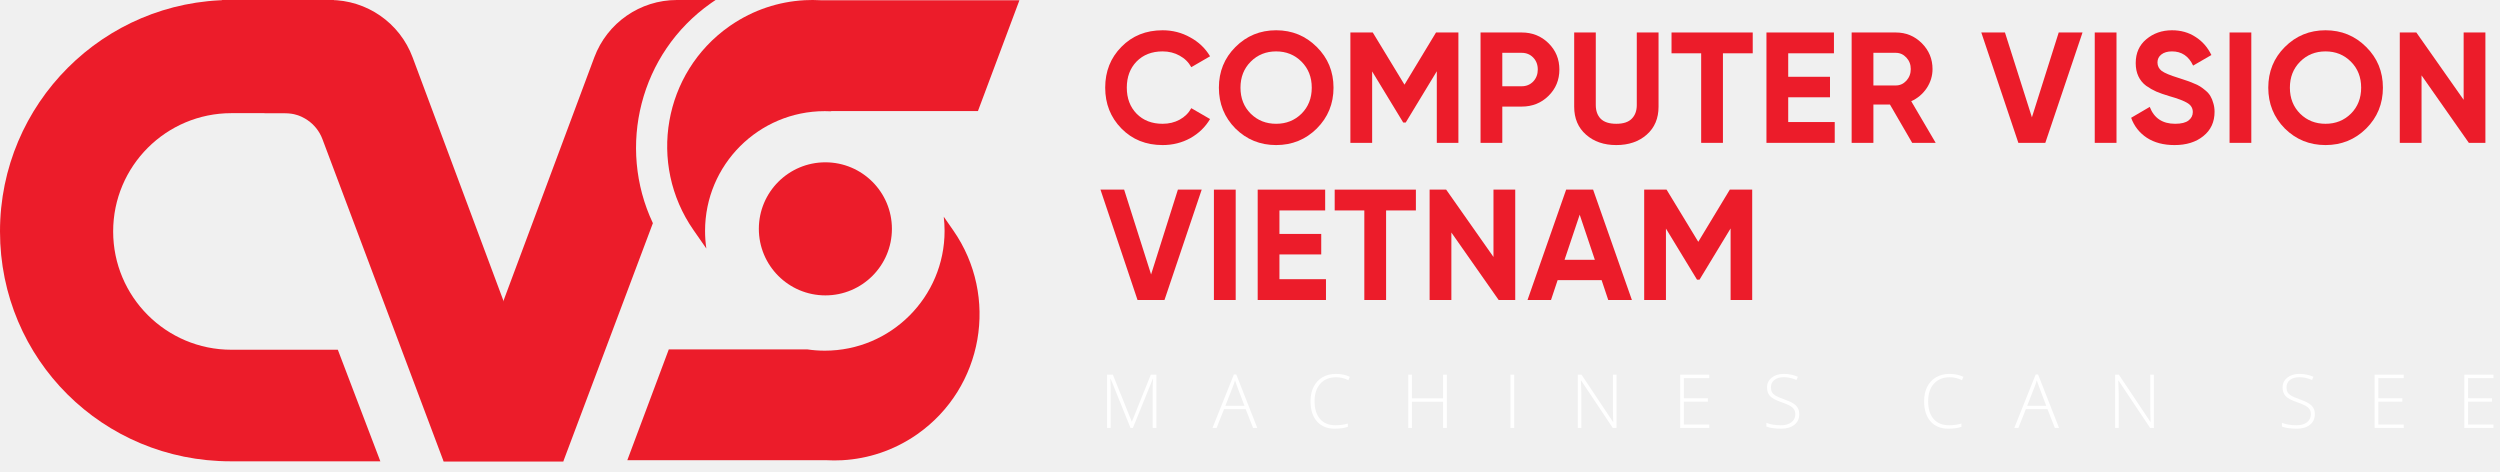
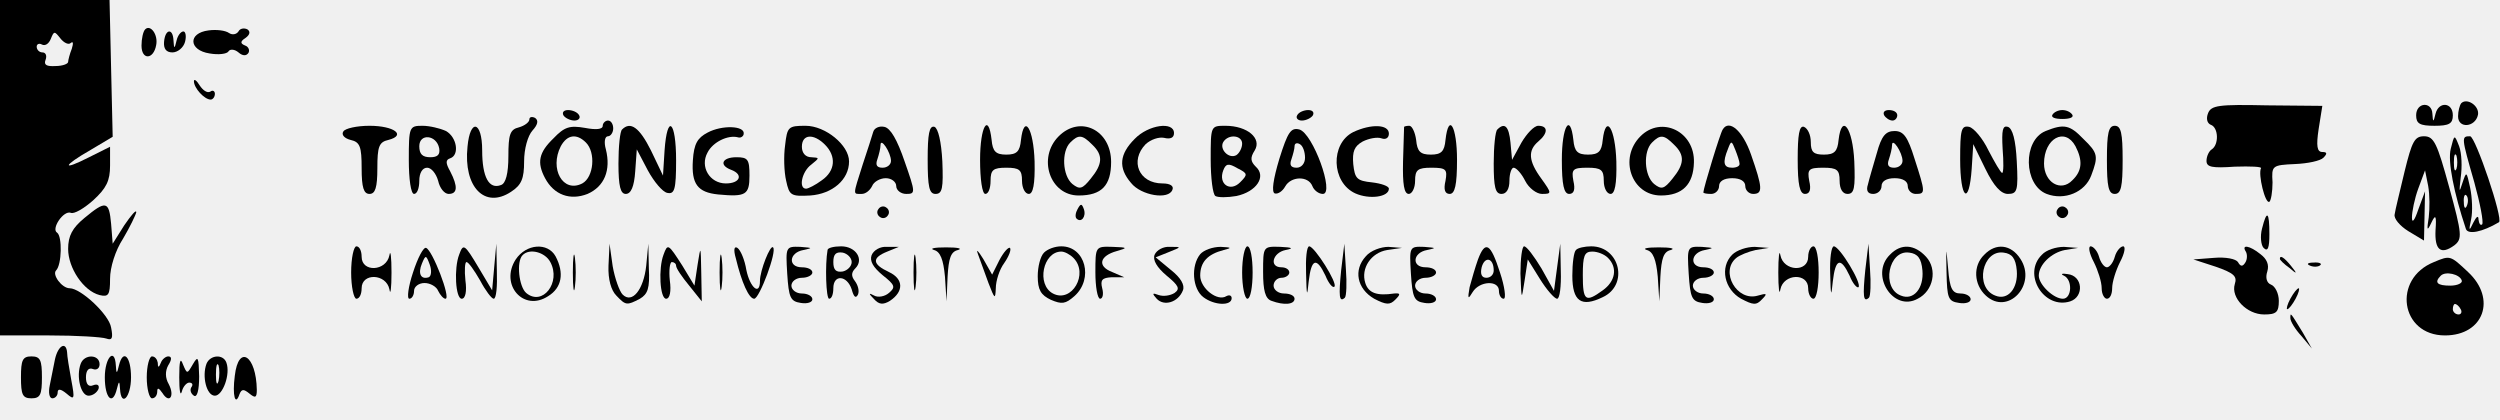
- <svg xmlns="http://www.w3.org/2000/svg" width="175" height="33" viewBox="0 0 175 33" fill="none">
-   <path d="M81.382 10.155C80.219 10.155 79.259 9.768 78.501 8.996C77.743 8.223 77.364 7.27 77.364 6.137C77.364 4.996 77.743 4.043 78.501 3.278C79.259 2.505 80.219 2.119 81.382 2.119C82.081 2.119 82.725 2.285 83.314 2.616C83.91 2.94 84.373 3.381 84.704 3.94L83.391 4.702C83.2 4.356 82.927 4.088 82.574 3.896C82.221 3.698 81.824 3.598 81.382 3.598C80.632 3.598 80.024 3.834 79.561 4.305C79.105 4.776 78.876 5.386 78.876 6.137C78.876 6.88 79.105 7.487 79.561 7.958C80.024 8.429 80.632 8.665 81.382 8.665C81.824 8.665 82.221 8.569 82.574 8.378C82.935 8.179 83.207 7.91 83.391 7.572L84.704 8.333C84.373 8.893 83.913 9.338 83.325 9.669C82.736 9.993 82.088 10.155 81.382 10.155Z" fill="#EC1C2A" />
-   <path d="M92.176 8.996C91.396 9.768 90.447 10.155 89.329 10.155C88.21 10.155 87.261 9.768 86.481 8.996C85.708 8.216 85.322 7.263 85.322 6.137C85.322 5.011 85.708 4.062 86.481 3.289C87.261 2.509 88.21 2.119 89.329 2.119C90.447 2.119 91.396 2.509 92.176 3.289C92.956 4.062 93.346 5.011 93.346 6.137C93.346 7.263 92.956 8.216 92.176 8.996ZM87.551 7.958C88.03 8.429 88.622 8.665 89.329 8.665C90.035 8.665 90.627 8.429 91.106 7.958C91.584 7.48 91.823 6.873 91.823 6.137C91.823 5.401 91.584 4.794 91.106 4.316C90.627 3.837 90.035 3.598 89.329 3.598C88.622 3.598 88.03 3.837 87.551 4.316C87.073 4.794 86.834 5.401 86.834 6.137C86.834 6.873 87.073 7.48 87.551 7.958Z" fill="#EC1C2A" />
-   <path d="M102.088 2.274V10H100.576V4.989L98.401 8.576H98.225L96.05 5V10H94.527V2.274H96.094L98.313 5.927L100.521 2.274H102.088Z" fill="#EC1C2A" />
-   <path d="M106.519 2.274C107.262 2.274 107.888 2.524 108.395 3.024C108.903 3.525 109.157 4.139 109.157 4.868C109.157 5.596 108.903 6.21 108.395 6.711C107.888 7.211 107.262 7.461 106.519 7.461H105.161V10H103.638V2.274H106.519ZM106.519 6.038C106.843 6.038 107.111 5.927 107.325 5.706C107.538 5.478 107.645 5.199 107.645 4.868C107.645 4.529 107.538 4.249 107.325 4.029C107.111 3.808 106.843 3.698 106.519 3.698H105.161V6.038H106.519Z" fill="#EC1C2A" />
-   <path d="M113.14 10.155C112.279 10.155 111.572 9.912 111.021 9.426C110.469 8.94 110.193 8.289 110.193 7.472V2.274H111.705V7.351C111.705 7.756 111.819 8.076 112.047 8.311C112.283 8.547 112.647 8.665 113.14 8.665C113.633 8.665 113.993 8.547 114.221 8.311C114.457 8.076 114.575 7.756 114.575 7.351V2.274H116.098V7.472C116.098 8.289 115.822 8.94 115.27 9.426C114.718 9.912 114.008 10.155 113.14 10.155Z" fill="#EC1C2A" />
-   <path d="M122.691 2.274V3.731H120.605V10H119.082V3.731H117.007V2.274H122.691Z" fill="#EC1C2A" />
-   <path d="M125.175 8.543H128.431V10H123.652V2.274H128.376V3.731H125.175V5.375H128.1V6.81H125.175V8.543Z" fill="#EC1C2A" />
-   <path d="M133.853 10L132.297 7.318H131.138V10H129.615V2.274H132.706C133.419 2.274 134.026 2.524 134.527 3.024C135.027 3.525 135.277 4.128 135.277 4.834C135.277 5.313 135.141 5.758 134.869 6.17C134.597 6.575 134.236 6.88 133.787 7.086L135.498 10H133.853ZM131.138 3.698V5.982H132.706C132.993 5.982 133.239 5.872 133.445 5.651C133.651 5.423 133.754 5.151 133.754 4.834C133.754 4.518 133.651 4.249 133.445 4.029C133.239 3.808 132.993 3.698 132.706 3.698H131.138Z" fill="#EC1C2A" />
-   <path d="M141.285 10L138.691 2.274H140.347L142.234 8.212L144.11 2.274H145.777L143.172 10H141.285Z" fill="#EC1C2A" />
-   <path d="M146.632 2.274H148.155V10H146.632V2.274Z" fill="#EC1C2A" />
-   <path d="M152.215 10.155C151.45 10.155 150.806 9.985 150.284 9.647C149.761 9.301 149.393 8.834 149.18 8.245L150.482 7.483C150.784 8.271 151.376 8.665 152.259 8.665C152.686 8.665 152.999 8.587 153.198 8.433C153.396 8.278 153.496 8.083 153.496 7.848C153.496 7.575 153.374 7.366 153.131 7.219C152.889 7.064 152.454 6.898 151.829 6.722C151.483 6.619 151.189 6.516 150.946 6.413C150.711 6.31 150.471 6.174 150.229 6.004C149.993 5.828 149.813 5.607 149.688 5.342C149.563 5.077 149.5 4.768 149.5 4.415C149.5 3.716 149.747 3.16 150.24 2.748C150.74 2.329 151.34 2.119 152.039 2.119C152.664 2.119 153.212 2.274 153.683 2.583C154.162 2.884 154.533 3.308 154.798 3.852L153.518 4.592C153.209 3.929 152.716 3.598 152.039 3.598C151.722 3.598 151.472 3.672 151.288 3.819C151.112 3.959 151.023 4.143 151.023 4.371C151.023 4.614 151.123 4.812 151.321 4.967C151.527 5.114 151.917 5.276 152.491 5.453C152.727 5.526 152.903 5.585 153.021 5.629C153.146 5.666 153.312 5.728 153.518 5.817C153.731 5.898 153.893 5.975 154.003 6.049C154.121 6.122 154.254 6.221 154.401 6.347C154.548 6.472 154.658 6.6 154.732 6.733C154.813 6.865 154.879 7.027 154.931 7.219C154.989 7.403 155.019 7.605 155.019 7.826C155.019 8.539 154.758 9.106 154.235 9.525C153.72 9.945 153.047 10.155 152.215 10.155Z" fill="#EC1C2A" />
-   <path d="M156.069 2.274H157.592V10H156.069V2.274Z" fill="#EC1C2A" />
-   <path d="M165.634 8.996C164.854 9.768 163.905 10.155 162.786 10.155C161.668 10.155 160.718 9.768 159.938 8.996C159.166 8.216 158.779 7.263 158.779 6.137C158.779 5.011 159.166 4.062 159.938 3.289C160.718 2.509 161.668 2.119 162.786 2.119C163.905 2.119 164.854 2.509 165.634 3.289C166.414 4.062 166.804 5.011 166.804 6.137C166.804 7.263 166.414 8.216 165.634 8.996ZM161.009 7.958C161.487 8.429 162.08 8.665 162.786 8.665C163.493 8.665 164.085 8.429 164.563 7.958C165.042 7.48 165.281 6.873 165.281 6.137C165.281 5.401 165.042 4.794 164.563 4.316C164.085 3.837 163.493 3.598 162.786 3.598C162.08 3.598 161.487 3.837 161.009 4.316C160.531 4.794 160.292 5.401 160.292 6.137C160.292 6.873 160.531 7.48 161.009 7.958Z" fill="#EC1C2A" />
-   <path d="M172.455 2.274H173.978V10H172.819L169.508 5.276V10H167.985V2.274H169.144L172.455 6.987V2.274Z" fill="#EC1C2A" />
-   <path d="M79.627 21L77.033 13.274H78.689L80.576 19.212L82.453 13.274H84.119L81.514 21H79.627Z" fill="#EC1C2A" />
-   <path d="M84.974 13.274H86.498V21H84.974V13.274Z" fill="#EC1C2A" />
-   <path d="M89.561 19.543H92.818V21H88.038V13.274H92.762V14.731H89.561V16.375H92.486V17.81H89.561V19.543Z" fill="#EC1C2A" />
-   <path d="M99.112 13.274V14.731H97.026V21H95.503V14.731H93.428V13.274H99.112Z" fill="#EC1C2A" />
-   <path d="M104.543 13.274H106.066V21H104.907L101.596 16.276V21H100.073V13.274H101.232L104.543 17.987V13.274Z" fill="#EC1C2A" />
-   <path d="M112.577 21L112.113 19.609H109.034L108.57 21H106.926L109.63 13.274H111.517L114.233 21H112.577ZM109.519 18.185H111.639L110.579 15.029L109.519 18.185Z" fill="#EC1C2A" />
-   <path d="M122.654 13.274V21H121.142V15.989L118.967 19.576H118.791L116.616 16V21H115.093V13.274H116.66L118.879 16.927L121.087 13.274H122.654Z" fill="#EC1C2A" />
-   <path d="M79.136 29.957L77.746 26.513H77.726C77.739 26.724 77.746 26.939 77.746 27.161V29.957H77.496V26.227H77.899L79.221 29.508H79.236L80.557 26.227H80.95V29.957H80.688V27.13C80.688 26.933 80.698 26.729 80.718 26.518H80.698L79.302 29.957H79.136Z" fill="white" />
-   <path d="M87.198 28.64H85.683L85.162 29.957H84.874L86.374 26.212H86.54L88.01 29.957H87.716L87.198 28.64ZM85.777 28.405H87.112L86.604 27.061C86.561 26.956 86.51 26.809 86.451 26.622C86.405 26.786 86.355 26.934 86.3 27.066L85.777 28.405Z" fill="white" />
-   <path d="M93.528 26.408C93.06 26.408 92.692 26.558 92.423 26.857C92.155 27.156 92.02 27.566 92.02 28.087C92.02 28.619 92.147 29.032 92.4 29.326C92.654 29.621 93.016 29.768 93.487 29.768C93.8 29.768 94.088 29.728 94.349 29.648V29.878C94.103 29.964 93.795 30.008 93.426 30.008C92.902 30.008 92.49 29.838 92.189 29.5C91.888 29.162 91.737 28.689 91.737 28.081C91.737 27.702 91.808 27.368 91.951 27.079C92.096 26.79 92.303 26.567 92.571 26.411C92.842 26.252 93.156 26.173 93.513 26.173C93.877 26.173 94.202 26.241 94.49 26.377L94.385 26.612C94.113 26.476 93.827 26.408 93.528 26.408Z" fill="white" />
-   <path d="M101.279 29.957H101.016V28.122H98.837V29.957H98.577V26.227H98.837V27.883H101.016V26.227H101.279V29.957Z" fill="white" />
-   <path d="M105.733 29.957V26.227H105.993V29.957H105.733Z" fill="white" />
-   <path d="M113.157 29.957H112.894L110.685 26.645H110.665C110.685 27.04 110.695 27.337 110.695 27.538V29.957H110.445V26.227H110.706L112.912 29.533H112.928C112.912 29.227 112.905 28.936 112.905 28.661V26.227H113.157V29.957Z" fill="white" />
-   <path d="M119.65 29.957H117.612V26.227H119.65V26.467H117.872V27.877H119.551V28.117H117.872V29.717H119.65V29.957Z" fill="white" />
-   <path d="M125.949 28.995C125.949 29.306 125.834 29.553 125.605 29.735C125.377 29.917 125.073 30.008 124.694 30.008C124.238 30.008 123.889 29.957 123.646 29.857V29.597C123.914 29.711 124.257 29.768 124.674 29.768C124.98 29.768 125.222 29.698 125.401 29.559C125.581 29.417 125.671 29.233 125.671 29.005C125.671 28.864 125.641 28.747 125.582 28.655C125.522 28.562 125.425 28.477 125.291 28.4C125.157 28.324 124.959 28.241 124.699 28.153C124.318 28.022 124.055 27.881 123.908 27.73C123.764 27.576 123.692 27.373 123.692 27.12C123.692 26.841 123.8 26.614 124.018 26.439C124.237 26.262 124.519 26.173 124.863 26.173C125.213 26.173 125.542 26.24 125.85 26.372L125.755 26.597C125.446 26.468 125.15 26.403 124.868 26.403C124.592 26.403 124.373 26.467 124.209 26.594C124.046 26.722 123.965 26.895 123.965 27.115C123.965 27.252 123.989 27.366 124.039 27.454C124.09 27.542 124.172 27.622 124.286 27.694C124.4 27.764 124.595 27.848 124.873 27.946C125.164 28.047 125.382 28.145 125.528 28.24C125.675 28.333 125.781 28.44 125.847 28.561C125.915 28.68 125.949 28.825 125.949 28.995Z" fill="white" />
-   <path d="M136.478 26.408C136.011 26.408 135.643 26.558 135.374 26.857C135.105 27.156 134.971 27.566 134.971 28.087C134.971 28.619 135.097 29.032 135.351 29.326C135.604 29.621 135.967 29.768 136.438 29.768C136.751 29.768 137.038 29.728 137.3 29.648V29.878C137.053 29.964 136.745 30.008 136.376 30.008C135.853 30.008 135.44 29.838 135.139 29.5C134.838 29.162 134.688 28.689 134.688 28.081C134.688 27.702 134.759 27.368 134.902 27.079C135.046 26.79 135.253 26.567 135.522 26.411C135.792 26.252 136.106 26.173 136.463 26.173C136.827 26.173 137.153 26.241 137.44 26.377L137.336 26.612C137.064 26.476 136.778 26.408 136.478 26.408Z" fill="white" />
-   <path d="M143.323 28.64H141.808L141.288 29.957H140.999L142.499 26.212H142.665L144.135 29.957H143.841L143.323 28.64ZM141.903 28.405H143.237L142.729 27.061C142.687 26.956 142.636 26.809 142.576 26.622C142.53 26.786 142.48 26.934 142.425 27.066L141.903 28.405Z" fill="white" />
-   <path d="M150.773 29.957H150.51L148.301 26.645H148.281C148.301 27.04 148.311 27.337 148.311 27.538V29.957H148.061V26.227H148.321L150.528 29.533H150.543C150.528 29.227 150.52 28.936 150.52 28.661V26.227H150.773V29.957Z" fill="white" />
-   <path d="M162.039 28.995C162.039 29.306 161.925 29.553 161.695 29.735C161.467 29.917 161.164 30.008 160.784 30.008C160.329 30.008 159.979 29.957 159.736 29.857V29.597C160.005 29.711 160.347 29.768 160.764 29.768C161.07 29.768 161.312 29.698 161.491 29.559C161.671 29.417 161.761 29.233 161.761 29.005C161.761 28.864 161.732 28.747 161.672 28.655C161.613 28.562 161.516 28.477 161.381 28.4C161.247 28.324 161.05 28.241 160.789 28.153C160.409 28.022 160.145 27.881 159.999 27.73C159.854 27.576 159.782 27.373 159.782 27.12C159.782 26.841 159.891 26.614 160.108 26.439C160.328 26.262 160.609 26.173 160.953 26.173C161.303 26.173 161.632 26.24 161.94 26.372L161.846 26.597C161.536 26.468 161.24 26.403 160.958 26.403C160.682 26.403 160.463 26.467 160.3 26.594C160.136 26.722 160.055 26.895 160.055 27.115C160.055 27.252 160.079 27.366 160.129 27.454C160.18 27.542 160.262 27.622 160.376 27.694C160.49 27.764 160.686 27.848 160.963 27.946C161.254 28.047 161.472 28.145 161.619 28.24C161.765 28.333 161.871 28.44 161.937 28.561C162.005 28.68 162.039 28.825 162.039 28.995Z" fill="white" />
-   <path d="M168.262 29.957H166.224V26.227H168.262V26.467H166.484V27.877H168.163V28.117H166.484V29.717H168.262V29.957Z" fill="white" />
-   <path d="M174.541 29.957H172.502V26.227H174.541V26.467H172.763V27.877H174.441V28.117H172.763V29.717H174.541V29.957Z" fill="white" />
-   <path d="M15.525 0L18.515 7.921H19.945C21.113 7.921 22.159 8.645 22.57 9.738L31.05 32.292H39.434L28.882 4.013C27.982 1.6 25.677 0 23.102 0H15.525Z" fill="#EC1C2A" />
-   <path fill-rule="evenodd" clip-rule="evenodd" d="M0 16.201C0 7.254 7.254 0 16.201 0H23.375V7.921H16.201C11.628 7.921 7.921 11.628 7.921 16.201C7.921 20.775 11.628 24.482 16.201 24.482H23.648L26.624 32.292H16.146C7.198 32.292 0 25.149 0 16.201Z" fill="#EC1C2A" />
-   <path fill-rule="evenodd" clip-rule="evenodd" d="M50.093 0C50.032 0.04 49.972 0.081 49.911 0.122C49.86 0.157 49.81 0.192 49.759 0.227C44.778 3.736 43.181 10.282 45.702 15.621L39.434 32.292H31.051L41.602 4.013C42.503 1.6 44.807 0 47.383 0H50.093Z" fill="#EC1C2A" />
-   <path d="M62.434 16.019C62.434 18.592 60.349 20.677 57.777 20.677C55.204 20.677 53.119 18.592 53.119 16.019C53.119 13.447 55.204 11.362 57.777 11.362C60.349 11.362 62.434 13.447 62.434 16.019Z" fill="#EC1C2A" />
-   <path d="M68.456 7.774H61.771H58.191L58.172 7.791C58.028 7.784 57.883 7.78 57.737 7.78C53.107 7.78 49.354 11.533 49.354 16.163C49.354 16.582 49.385 16.994 49.444 17.396L48.543 16.102C45.321 11.473 46.439 5.093 51.041 1.851C51.083 1.822 51.125 1.793 51.167 1.764C52.742 0.689 54.512 0.118 56.288 0.017L56.331 0.014C56.703 -0.006 57.075 -0.005 57.446 0.017H71.36L68.456 7.774Z" fill="#EC1C2A" />
-   <path d="M56.501 24.456H53.501H46.816L43.912 32.214H57.827C58.197 32.235 58.569 32.236 58.941 32.216L58.984 32.214C60.76 32.112 62.531 31.541 64.105 30.466C64.147 30.438 64.189 30.409 64.231 30.379C68.833 27.138 69.951 20.758 66.729 16.128L66.063 15.171C66.101 15.496 66.121 15.828 66.121 16.163C66.121 20.793 62.367 24.547 57.737 24.547C57.317 24.547 56.904 24.516 56.501 24.456Z" fill="#EC1C2A" />
+ <svg xmlns="http://www.w3.org/2000/svg" version="1.0" width="477pt" height="80pt" viewBox="0 0 477 80" preserveAspectRatio="xMidYMid meet">
+   <g transform="translate(0,80) scale(0.1,-0.1)" fill="#000000" stroke="none">
+     <path d="M0 480 l0 -320 94 0 c52 0 101 -3 109 -6 11 -4 13 1 9 21 -4 25 -58 75 -79 75 -15 0 -34 26 -26 34 11 11 12 65 2 72 -12 7 12 43 26 38 6 -3 25 8 43 24 25 23 32 37 32 66 l0 36 -40 -20 c-53 -27 -51 -17 3 14 l42 25 -3 130 -3 131 -105 0 -104 0 0 -320z m135 238 c5 4 5 -1 2 -11 -4 -10 -7 -22 -7 -25 0 -4 -11 -8 -24 -8 -17 -1 -23 2 -19 12 3 8 0 14 -6 14 -6 0 -11 5 -11 11 0 5 5 7 10 4 6 -3 13 1 17 11 6 15 7 15 18 1 7 -9 16 -13 20 -9z" />
+     <path d="M277 744 c-4 -4 -7 -18 -7 -31 0 -28 23 -27 28 1 4 20 -11 40 -21 30z" />
+     <path d="M398 742 c-40 -5 -38 -38 2 -44 17 -3 33 -1 36 4 3 5 12 4 19 -2 8 -7 15 -7 19 -1 3 5 0 12 -6 14 -10 4 -10 8 1 15 8 6 9 12 3 16 -6 3 -14 2 -17 -4 -4 -6 -12 -7 -18 -3 -7 5 -24 7 -39 5z" />
+     <path d="M313 720 c-1 -13 4 -20 16 -20 10 0 21 9 24 20 3 11 1 20 -3 20 -5 0 -11 -8 -13 -17 -4 -17 -5 -17 -6 0 -1 24 -16 22 -18 -3z" />
+     <path d="M370 645 c0 -13 20 -35 32 -35 4 0 8 5 8 11 0 5 -4 8 -9 4 -6 -3 -14 3 -20 12 -6 10 -11 13 -11 8z" />
+     <path d="M4696 603 c-3 -4 -6 -15 -6 -25 0 -24 33 -21 38 3 3 17 -21 33 -32 22z" />
+     <path d="M4213 584 c-4 -10 -2 -19 5 -22 15 -5 16 -38 2 -47 -5 -3 -10 -13 -10 -22 0 -12 11 -14 54 -11 30 1 52 0 50 -3 -6 -11 8 -69 16 -64 3 2 6 19 6 37 -2 32 -1 33 43 35 24 1 48 6 54 12 8 8 7 11 -2 11 -10 0 -12 11 -7 44 l7 44 -106 1 c-92 2 -106 0 -112 -15z" />
+     <path d="M4610 580 c0 -16 7 -20 35 -20 28 0 35 4 35 20 0 25 -27 27 -33 3 -4 -17 -5 -17 -6 0 -1 24 -31 22 -31 -3z" />
+     <path d="M1075 580 c3 -5 13 -10 21 -10 8 0 12 5 9 10 -3 6 -13 10 -21 10 -8 0 -12 -4 -9 -10z" />
+     <path d="M2475 580 c-3 -5 1 -10 9 -10 8 0 18 5 21 10 3 6 -1 10 -9 10 -8 0 -18 -4 -21 -10z" />
+     <path d="M3595 580 c3 -5 10 -10 16 -10 5 0 9 5 9 10 0 6 -7 10 -16 10 -8 0 -12 -4 -9 -10z" />
+     <path d="M3916 581 c-3 -5 5 -8 19 -8 14 0 22 3 19 8 -3 5 -11 9 -19 9 -8 0 -16 -4 -19 -9z" />
+     <path d="M1010 572 c0 -5 -9 -12 -20 -15 -17 -4 -20 -14 -20 -55 0 -33 -5 -52 -14 -55 -23 -9 -36 15 -36 66 0 56 -23 62 -28 7 -8 -77 33 -119 83 -86 20 13 25 25 25 58 0 24 7 49 16 59 10 11 12 19 5 24 -6 3 -11 2 -11 -3z" />
+     <path d="M1150 560 c0 -7 -13 -8 -34 -4 -29 5 -39 2 -60 -20 -28 -27 -32 -46 -16 -76 17 -32 48 -43 81 -30 32 14 45 45 35 85 -4 14 -2 25 4 25 5 0 10 7 10 15 0 8 -4 15 -10 15 -5 0 -10 -5 -10 -10z m-32 -32 c19 -19 15 -66 -7 -78 -37 -19 -63 28 -41 71 12 22 30 25 48 7z" />
+     <path d="M655 549 c-4 -6 2 -13 14 -16 18 -4 21 -13 21 -54 0 -37 4 -49 15 -49 11 0 15 12 15 49 0 41 3 50 21 54 35 9 11 27 -36 27 -24 0 -47 -5 -50 -11z" />
+     <path d="M780 495 c0 -37 4 -65 10 -65 6 0 10 11 10 25 0 15 6 25 15 25 8 0 17 -11 21 -25 3 -14 12 -25 20 -25 17 0 18 14 3 43 -9 16 -9 22 0 25 18 6 13 40 -8 52 -11 5 -31 10 -45 10 -25 0 -26 -2 -26 -65z m58 22 c2 -12 -3 -17 -17 -17 -15 0 -21 6 -21 21 0 25 33 22 38 -4z" />
+     <path d="M1187 553 c-4 -3 -7 -33 -7 -65 0 -44 4 -58 14 -58 10 0 16 14 18 43 l3 42 21 -40 c12 -22 28 -41 37 -43 14 -3 17 6 17 62 0 76 -17 90 -22 19 l-3 -48 -23 48 c-22 44 -39 56 -55 40z" />
+     <path d="M1350 547 c-19 -10 -26 -21 -28 -53 -3 -45 9 -61 48 -65 53 -5 60 -1 60 36 0 31 -3 35 -25 35 -27 0 -34 -15 -10 -24 24 -9 17 -26 -10 -26 -31 0 -50 32 -35 59 10 20 39 34 58 29 5 -2 11 2 11 7 2 15 -41 17 -69 2z" />
+     <path d="M1498 523 c-3 -21 -2 -51 2 -68 6 -28 9 -30 46 -28 42 3 74 30 74 65 0 31 -45 68 -83 68 -33 0 -35 -2 -39 -37z m76 1 c22 -22 20 -50 -6 -68 -12 -9 -26 -16 -30 -16 -15 0 -8 33 10 46 16 13 16 13 0 14 -11 0 -18 8 -18 20 0 24 22 26 44 4z" />
+     <path d="M1666 548 c-2 -7 -11 -35 -20 -62 -19 -60 -19 -56 -2 -56 8 0 16 7 20 15 3 8 15 15 26 15 11 0 20 -7 20 -15 0 -8 9 -15 19 -15 18 0 18 2 -3 62 -14 41 -27 64 -39 66 -9 2 -19 -2 -21 -10z m34 -55 c0 -7 -7 -13 -16 -13 -11 0 -14 5 -10 16 3 9 6 21 6 27 0 16 20 -14 20 -30z" />
+     <path d="M1770 496 c0 -53 3 -66 15 -66 13 0 15 11 13 62 -2 38 -8 63 -15 66 -10 3 -13 -14 -13 -62z" />
+     <path d="M1870 495 c0 -37 4 -65 10 -65 6 0 10 11 10 25 0 21 5 25 30 25 25 0 30 -4 30 -25 0 -14 6 -25 13 -25 8 0 12 18 11 62 -2 63 -20 92 -26 41 -2 -22 -8 -28 -28 -28 -20 0 -26 6 -28 28 -6 53 -22 26 -22 -38z" />
+     <path d="M2020 540 c-41 -41 -17 -113 38 -113 44 0 62 19 62 64 0 61 -59 90 -100 49z m64 -16 c21 -20 20 -37 -3 -65 -16 -20 -21 -21 -35 -10 -19 16 -21 62 -4 79 16 16 23 15 42 -4z" />
+     <path d="M2165 535 c-29 -29 -32 -55 -7 -84 19 -24 72 -33 79 -13 3 7 -4 12 -19 12 -45 0 -63 43 -32 75 10 9 25 14 35 12 12 -3 19 0 19 9 0 23 -49 16 -75 -11z" />
+     <path d="M2310 496 c0 -36 4 -67 9 -70 5 -3 23 -3 40 0 38 8 58 37 37 56 -10 10 -11 17 -2 31 14 23 -14 47 -56 47 -28 0 -28 0 -28 -64z m60 30 c0 -8 -5 -18 -11 -22 -14 -8 -33 11 -25 25 10 16 36 13 36 -3z m-4 -74 c-19 -19 -42 -3 -32 23 5 13 10 14 27 4 20 -10 20 -12 5 -27z" />
+     <path d="M2441 497 c-12 -40 -15 -63 -9 -66 6 -2 15 4 20 13 11 20 44 21 52 1 3 -8 12 -15 20 -15 23 0 -19 116 -45 123 -16 4 -22 -5 -38 -56z m49 2 c0 -11 -7 -19 -16 -19 -11 0 -14 5 -10 16 3 9 6 20 6 25 0 6 5 7 10 4 6 -3 10 -15 10 -26z" />
+     <path d="M2582 548 c-44 -22 -42 -96 4 -117 27 -12 64 -7 64 9 0 5 -15 10 -32 12 -29 3 -33 7 -36 35 -2 24 2 34 18 43 12 6 28 9 36 6 8 -3 14 1 14 9 0 18 -34 19 -68 3z" />
+     <path d="M2679 558 c0 -2 -1 -31 -2 -66 -1 -44 2 -62 11 -62 6 0 12 11 12 25 0 21 5 25 31 25 28 0 31 -3 27 -25 -4 -17 -1 -25 8 -25 10 0 14 17 14 65 0 64 -16 91 -22 38 -2 -22 -8 -28 -28 -28 -20 0 -26 6 -28 28 -2 15 -8 27 -13 27 -5 0 -9 -1 -10 -2z" />
+     <path d="M2857 553 c-4 -3 -7 -33 -7 -65 0 -45 3 -58 15 -58 9 0 15 9 15 25 0 14 4 25 8 25 5 0 15 -11 22 -25 7 -14 22 -25 32 -25 19 0 19 1 -1 29 -25 34 -26 54 -6 71 19 16 19 30 0 30 -8 0 -22 -15 -32 -32 l-18 -33 -3 33 c-3 31 -11 39 -25 25z" />
+     <path d="M2980 495 c0 -48 4 -65 14 -65 9 0 12 8 8 25 -4 22 -1 25 27 25 26 0 31 -4 31 -25 0 -14 6 -25 13 -25 8 0 12 18 11 62 -2 63 -20 92 -26 41 -2 -22 -8 -28 -28 -28 -20 0 -26 6 -28 28 -6 53 -22 26 -22 -38z" />
+     <path d="M3130 540 c-42 -42 -17 -113 39 -113 41 0 62 21 63 63 2 59 -62 90 -102 50z m64 -16 c21 -20 20 -37 -3 -65 -16 -20 -21 -21 -35 -10 -19 16 -21 62 -4 79 16 16 23 15 42 -4z" />
+     <path d="M3287 553 c-5 -7 -37 -113 -37 -120 0 -2 7 -3 15 -3 8 0 15 7 15 15 0 9 9 15 25 15 16 0 25 -6 25 -15 0 -8 7 -15 15 -15 19 0 18 12 -4 75 -16 46 -42 68 -54 48z m32 -65 c1 -5 -6 -8 -14 -8 -16 0 -19 9 -8 36 6 16 7 16 14 -2 4 -10 8 -22 8 -26z" />
+     <path d="M3430 496 c0 -49 4 -66 14 -66 9 0 12 8 8 25 -4 22 -1 25 27 25 26 0 31 -4 31 -25 0 -16 6 -25 15 -25 13 0 15 11 13 62 -3 64 -24 93 -30 41 -2 -22 -8 -28 -28 -28 -20 0 -25 5 -25 24 0 14 -6 26 -13 29 -9 3 -12 -15 -12 -62z" />
+     <path d="M3740 496 c0 -76 17 -90 22 -18 l3 47 23 -47 c16 -33 30 -48 43 -48 18 0 20 6 17 62 -2 41 -8 63 -17 66 -10 3 -12 -6 -10 -42 2 -25 2 -46 -1 -46 -3 1 -14 20 -26 43 -11 23 -28 43 -37 45 -15 3 -17 -6 -17 -62z" />
+     <path d="M3903 550 c-44 -18 -42 -103 2 -120 34 -13 73 3 85 35 14 37 13 43 -15 70 -26 27 -37 29 -72 15z m57 -29 c14 -27 13 -47 -6 -65 -22 -23 -54 -4 -54 32 0 48 40 70 60 33z" />
+     <path d="M4020 495 c0 -51 3 -65 15 -65 12 0 15 14 15 65 0 51 -3 65 -15 65 -12 0 -15 -14 -15 -65z" />
+     <path d="M3581 508 c-7 -24 -15 -51 -17 -60 -4 -12 0 -18 10 -18 9 0 16 7 16 15 0 9 9 15 25 15 16 0 25 -6 25 -15 0 -8 7 -15 15 -15 19 0 19 2 -2 67 -13 42 -21 53 -38 53 -17 0 -25 -9 -34 -42z m49 -15 c0 -7 -7 -13 -16 -13 -11 0 -14 5 -10 16 3 9 6 21 6 27 0 16 20 -14 20 -30z" />
+     <path d="M4588 473 c-9 -38 -18 -74 -19 -82 -2 -8 10 -22 26 -32 l30 -18 1 47 1 47 -13 -35 c-7 -21 -12 -27 -12 -15 0 11 5 36 12 55 l13 35 6 -30 c3 -17 3 -43 1 -60 -4 -25 -3 -27 5 -10 8 17 10 14 8 -14 -2 -38 10 -48 36 -29 15 12 15 20 -10 111 -23 84 -29 97 -48 97 -18 0 -23 -10 -37 -67z" />
+     <path d="M4676 516 c-6 -24 6 -84 29 -153 4 -11 31 -6 63 13 9 5 -45 164 -55 164 -17 0 -17 -1 8 -88 11 -40 18 -76 15 -80 -3 -3 -6 1 -7 9 0 9 -4 6 -10 -6 -8 -17 -9 -16 -4 7 3 14 2 41 -2 60 -7 32 -7 32 -15 8 -6 -19 -6 -16 -3 11 3 20 2 47 -3 60 -9 23 -9 23 -16 -5z m11 -38 c-3 -7 -5 -2 -5 12 0 14 2 19 5 13 2 -7 2 -19 0 -25z m20 -70 c-3 -8 -6 -5 -6 6 -1 11 2 17 5 13 3 -3 4 -12 1 -19z" />
+     <path d="M161 384 c-23 -19 -31 -34 -31 -59 0 -36 29 -80 60 -88 17 -4 20 0 20 31 0 22 10 54 25 77 13 22 24 45 25 50 0 6 -10 -6 -23 -25 l-22 -35 -3 38 c-4 44 -10 45 -51 11z" />
+     <path d="M1676 401 c-4 -5 -2 -12 3 -15 5 -4 12 -2 15 3 4 5 2 12 -3 15 -5 4 -12 2 -15 -3z" />
+     <path d="M2056 401 c-4 -7 -5 -15 -2 -18 9 -9 19 4 14 18 -4 11 -6 11 -12 0z" />
+     <path d="M3926 401 c-4 -5 -2 -12 3 -15 5 -4 12 -2 15 3 4 5 2 12 -3 15 -5 4 -12 2 -15 -3z" />
+     <path d="M4316 364 c-4 -15 -2 -32 3 -37 8 -8 11 0 11 26 0 44 -5 47 -14 11z" />
+     <path d="M670 280 c0 -27 5 -50 10 -50 6 0 10 9 10 20 0 30 47 28 53 -2 2 -13 4 2 4 32 0 30 -2 45 -4 33 -6 -31 -53 -33 -53 -3 0 11 -4 20 -10 20 -5 0 -10 -22 -10 -50z" />
+     <path d="M788 280 c-9 -27 -12 -50 -7 -50 5 0 9 7 9 15 0 8 9 15 20 15 11 0 23 -7 26 -15 4 -8 10 -15 14 -15 11 0 -25 93 -37 97 -5 2 -16 -19 -25 -47z m30 -9 c-15 -5 -21 7 -13 26 7 17 8 17 15 -2 4 -11 3 -22 -2 -24z" />
+     <path d="M876 314 c-10 -26 -7 -84 5 -84 7 0 10 14 7 35 -2 19 -1 35 2 35 4 0 15 -16 26 -35 10 -19 22 -35 26 -35 5 0 7 24 6 53 l-1 52 -4 -44 -4 -45 -25 42 c-28 47 -30 48 -38 26z" />
+     <path d="M984 305 c-31 -48 15 -101 62 -70 26 16 31 44 14 76 -15 27 -56 24 -76 -6z m66 -5 c21 -39 -15 -85 -46 -59 -14 12 -19 60 -7 72 13 14 43 6 53 -13z" />
+     <path d="M1093 280 c0 -30 2 -43 4 -27 2 15 2 39 0 55 -2 15 -4 2 -4 -28z" />
+     <path d="M1161 293 c-1 -26 5 -47 15 -57 18 -19 20 -19 45 -6 15 9 19 20 17 58 l-1 47 -4 -42 c-5 -46 -27 -73 -45 -55 -6 6 -15 31 -19 54 l-6 43 -2 -42z" />
+     <path d="M1266 314 c-10 -26 -7 -84 5 -84 7 0 10 14 7 35 -2 19 0 35 4 35 4 0 8 -3 8 -7 0 -5 11 -21 25 -38 l24 -30 -1 55 c-1 52 -1 53 -7 15 l-6 -40 -23 38 c-27 42 -28 43 -36 21z" />
+     <path d="M1373 280 c0 -30 2 -43 4 -27 2 15 2 39 0 55 -2 15 -4 2 -4 -28z" />
+     <path d="M1404 307 c11 -46 25 -77 35 -77 10 0 44 91 36 98 -5 6 -25 -44 -25 -64 0 -29 -19 -13 -26 21 -3 19 -11 38 -17 42 -6 4 -8 -3 -3 -20z" />
+     <path d="M1502 278 c3 -46 6 -53 26 -56 12 -2 22 1 22 7 0 6 -9 11 -20 11 -11 0 -20 7 -20 15 0 8 9 15 20 15 11 0 20 5 20 10 0 6 -9 10 -20 10 -27 0 -25 28 3 33 18 4 18 4 -6 6 -28 1 -28 0 -25 -51z" />
+     <path d="M1579 323 c-5 -28 -3 -93 3 -93 5 0 8 9 8 20 0 27 26 25 35 -2 4 -15 8 -18 12 -10 3 7 0 18 -6 26 -7 9 -7 16 1 24 17 17 1 42 -27 42 -14 0 -26 -3 -26 -7z m46 -23 c0 -8 -8 -16 -17 -18 -13 -2 -18 3 -18 18 0 15 5 20 18 18 9 -2 17 -10 17 -18z" />
+     <path d="M1663 313 c-4 -11 3 -23 21 -38 24 -19 25 -23 12 -34 -8 -7 -21 -9 -28 -5 -11 6 -11 4 0 -7 9 -10 17 -11 30 -3 27 18 26 42 -2 55 -32 15 -33 27 -3 39 l22 9 -23 0 c-12 1 -25 -6 -29 -16z" />
+     <path d="M1743 280 c0 -30 2 -43 4 -27 2 15 2 39 0 55 -2 15 -4 2 -4 -28z" />
+     <path d="M1782 323 c12 -3 18 -18 21 -51 l3 -47 2 47 c2 35 6 48 20 51 9 3 -1 5 -23 5 -22 0 -32 -2 -23 -5z" />
+     <path d="M1866 315 c4 -11 13 -36 20 -55 12 -31 13 -32 14 -10 0 14 7 36 16 48 9 13 14 26 11 29 -3 2 -12 -8 -20 -23 l-14 -28 -17 30 c-10 16 -14 20 -10 9z" />
+     <path d="M1992 318 c-7 -7 -12 -27 -12 -45 0 -26 6 -36 25 -45 21 -9 28 -8 45 7 37 33 21 95 -25 95 -12 0 -26 -5 -33 -12z m56 -10 c30 -30 -3 -87 -39 -68 -32 17 -19 80 16 80 6 0 16 -5 23 -12z" />
+     <path d="M2090 280 c0 -27 4 -50 9 -50 5 0 7 9 4 20 -4 16 0 20 18 21 l24 0 -23 10 c-29 11 -24 31 9 40 21 6 21 7 -8 8 -33 1 -33 1 -33 -49z" />
+     <path d="M2203 314 c-4 -10 4 -24 23 -40 23 -19 26 -25 15 -33 -8 -5 -21 -7 -30 -4 -13 5 -13 3 -4 -7 14 -15 41 -7 50 16 4 10 -4 24 -23 39 l-29 24 25 10 c25 10 25 10 2 10 -12 1 -25 -6 -29 -15z" />
+     <path d="M2290 315 c-18 -22 -15 -66 6 -82 21 -16 54 -17 54 -2 0 5 -4 7 -10 4 -17 -11 -50 15 -50 39 0 26 14 41 45 49 16 4 15 5 -6 6 -15 0 -32 -6 -39 -14z" />
+     <path d="M2370 280 c0 -27 5 -50 10 -50 6 0 10 23 10 50 0 28 -4 50 -10 50 -5 0 -10 -22 -10 -50z" />
+     <path d="M2410 281 c0 -35 4 -51 16 -55 24 -9 44 -7 44 4 0 6 -9 10 -20 10 -11 0 -20 7 -20 15 0 8 7 15 15 15 8 0 15 5 15 10 0 6 -7 10 -15 10 -24 0 -17 28 8 33 16 3 13 5 -10 6 -33 1 -33 1 -33 -48z" />
+     <path d="M2492 278 c1 -44 2 -46 5 -15 5 44 15 47 32 11 6 -15 14 -24 17 -21 7 6 -38 77 -48 77 -5 0 -7 -24 -6 -52z" />
+     <path d="M2559 285 c-5 -50 -4 -63 7 -53 3 3 4 28 2 54 l-3 49 -6 -50z" />
+     <path d="M2606 311 c-24 -26 -17 -62 16 -81 23 -12 30 -12 40 -2 11 11 10 13 -2 12 -33 -5 -49 1 -55 20 -9 28 11 58 42 63 l28 4 -26 2 c-14 0 -34 -7 -43 -18z" />
+     <path d="M2692 278 c3 -46 6 -53 26 -56 12 -2 22 1 22 7 0 6 -9 11 -20 11 -11 0 -20 7 -20 15 0 8 9 15 20 15 11 0 20 5 20 10 0 6 -9 10 -20 10 -27 0 -25 28 3 33 18 4 18 4 -6 6 -28 1 -28 0 -25 -51z" />
+     <path d="M2820 305 c-5 -14 -12 -38 -16 -53 -4 -23 -3 -24 6 -9 13 21 50 23 50 2 0 -8 4 -15 9 -15 5 0 2 23 -7 50 -18 56 -28 62 -42 25z m30 -21 c0 -8 -6 -14 -14 -14 -9 0 -12 7 -9 20 6 22 23 18 23 -6z" />
+     <path d="M2901 278 c2 -52 2 -52 8 -13 l6 40 23 -37 c13 -21 28 -38 33 -38 5 0 8 24 7 53 l-1 52 -6 -45 -6 -45 -24 43 c-14 23 -28 42 -33 42 -4 0 -7 -24 -7 -52z" />
+     <path d="M3007 323 c-4 -3 -7 -25 -7 -49 0 -49 17 -61 58 -41 50 23 33 97 -22 97 -12 0 -26 -3 -29 -7z m61 -15 c19 -19 14 -45 -10 -62 -33 -24 -38 -20 -38 29 0 37 3 45 18 45 10 0 23 -5 30 -12z" />
+     <path d="M3142 323 c12 -3 18 -18 21 -51 l3 -47 2 47 c2 35 6 48 20 51 9 3 -1 5 -23 5 -22 0 -32 -2 -23 -5z" />
+     <path d="M3222 278 c3 -46 6 -53 26 -56 12 -2 22 1 22 7 0 6 -9 11 -20 11 -11 0 -20 7 -20 15 0 8 9 15 20 15 11 0 20 5 20 10 0 6 -9 10 -20 10 -27 0 -25 28 3 33 18 4 18 4 -6 6 -28 1 -28 0 -25 -51z" />
+     <path d="M3305 314 c-24 -24 -15 -66 17 -84 23 -12 29 -13 40 -1 11 11 9 12 -8 7 -40 -12 -73 46 -41 72 6 5 23 12 37 15 l25 4 -27 2 c-15 0 -34 -6 -43 -15z" />
+     <path d="M3393 280 c0 -30 2 -45 4 -32 6 30 53 32 53 2 0 -11 5 -20 10 -20 6 0 10 23 10 50 0 28 -4 50 -10 50 -5 0 -10 -9 -10 -20 0 -30 -47 -28 -53 3 -2 12 -4 -3 -4 -33z" />
+     <path d="M3492 278 c1 -44 2 -46 5 -15 5 44 15 47 32 11 6 -15 14 -24 17 -22 7 7 -36 78 -47 78 -5 0 -8 -24 -7 -52z" />
+     <path d="M3559 285 c-5 -50 -4 -63 7 -53 3 3 4 28 2 54 l-3 49 -6 -50z" />
+     <path d="M3606 314 c-39 -38 6 -110 53 -84 30 15 38 56 16 80 -22 24 -48 26 -69 4z m62 -30 c3 -34 -17 -58 -41 -48 -38 14 -24 88 16 82 16 -2 23 -11 25 -34z" />
+     <path d="M3714 280 c1 -49 3 -55 24 -58 12 -2 22 1 22 7 0 6 -9 11 -19 11 -16 0 -21 9 -24 48 -4 44 -4 43 -3 -8z" />
+     <path d="M3786 314 c-22 -21 -20 -57 3 -78 42 -39 98 21 66 70 -18 28 -47 31 -69 8z m62 -30 c3 -34 -17 -58 -41 -48 -40 15 -25 88 16 82 16 -2 23 -11 25 -34z" />
+     <path d="M3896 314 c-38 -37 4 -105 54 -89 27 9 24 49 -5 52 -11 2 -14 0 -7 -3 17 -8 15 -44 -2 -44 -18 0 -46 27 -46 44 0 21 24 44 50 49 l25 4 -27 2 c-15 0 -34 -6 -42 -15z" />
+     <path d="M3995 300 c8 -16 15 -38 15 -50 0 -11 5 -20 10 -20 6 0 10 9 10 20 0 12 7 34 15 50 9 17 11 30 6 30 -5 0 -13 -9 -16 -20 -3 -11 -10 -20 -15 -20 -5 0 -12 9 -15 20 -3 11 -11 20 -16 20 -5 0 -3 -13 6 -30z" />
+     <path d="M4285 320 c3 -5 3 -15 -1 -21 -5 -8 -9 -8 -14 1 -4 6 -23 10 -46 8 l-39 -3 43 -14 c34 -12 41 -18 36 -33 -8 -26 23 -58 56 -58 23 0 28 4 28 26 0 14 -7 28 -15 31 -8 3 -11 13 -7 25 4 13 -1 24 -13 33 -21 17 -37 19 -28 5z" />
+     <path d="M4350 306 c0 -2 8 -10 18 -17 15 -13 16 -12 3 4 -13 16 -21 21 -21 13z" />
+     <path d="M4644 300 c-80 -32 -64 -140 21 -140 74 0 99 70 44 121 -34 32 -34 32 -65 19z m53 -35 c2 -5 -8 -10 -22 -10 -25 0 -31 6 -18 19 9 9 36 3 40 -9z m-2 -55 c3 -5 1 -10 -4 -10 -6 0 -11 5 -11 10 0 6 2 10 4 10 3 0 8 -4 11 -10z" />
+     <path d="M4408 293 c7 -3 16 -2 19 1 4 3 -2 6 -13 5 -11 0 -14 -3 -6 -6z" />
+     <path d="M4370 230 c-6 -11 -8 -20 -6 -20 3 0 10 9 16 20 6 11 8 20 6 20 -3 0 -10 -9 -16 -20z" />
+     <path d="M4370 193 c0 -6 9 -21 21 -34 l20 -24 -17 30 c-24 39 -24 40 -24 28z" />
+     <path d="M105 115 c-3 -14 -7 -36 -10 -50 -3 -14 -1 -25 5 -25 5 0 10 5 10 11 0 8 6 7 17 -2 15 -13 16 -11 9 26 -4 22 -8 46 -8 53 -2 21 -17 13 -23 -13z" />
+     <path d="M40 80 c0 -33 3 -40 20 -40 17 0 20 7 20 40 0 33 -3 40 -20 40 -17 0 -20 -7 -20 -40z" />
+     <path d="M154 106 c-9 -24 0 -61 15 -61 8 0 16 6 19 13 2 7 -2 10 -10 7 -9 -4 -14 2 -14 15 0 13 5 19 13 16 7 -3 13 1 13 9 0 19 -29 20 -36 1z" />
+     <path d="M200 80 c0 -40 15 -55 23 -22 4 16 5 16 6 0 2 -36 21 -16 21 22 0 40 -15 55 -23 23 -4 -17 -5 -17 -6 0 -2 35 -21 15 -21 -23z" />
+     <path d="M280 80 c0 -22 5 -40 10 -40 6 0 10 6 10 13 0 8 3 7 10 -3 13 -21 24 -6 12 17 -7 12 -7 25 -1 36 7 11 7 17 0 17 -5 0 -12 -6 -14 -12 -4 -10 -6 -10 -6 0 -1 6 -5 12 -11 12 -5 0 -10 -18 -10 -40z" />
+     <path d="M342 80 c0 -25 2 -37 5 -27 2 9 9 17 14 17 6 0 8 -4 4 -9 -3 -5 -1 -12 5 -16 6 -4 10 10 10 37 -1 37 -2 40 -12 23 -11 -19 -11 -19 -19 0 -5 14 -7 6 -7 -25z" />
+     <path d="M394 106 c-9 -24 0 -61 16 -61 15 0 30 41 22 63 -6 17 -31 15 -38 -2z m23 -33 c-3 -10 -5 -4 -5 12 0 17 2 24 5 18 2 -7 2 -21 0 -30z" />
+     <path d="M448 83 c-5 -38 1 -59 9 -35 4 10 8 10 19 1 11 -9 14 -8 14 7 -1 66 -35 88 -42 27z" />
+   </g>
</svg>
